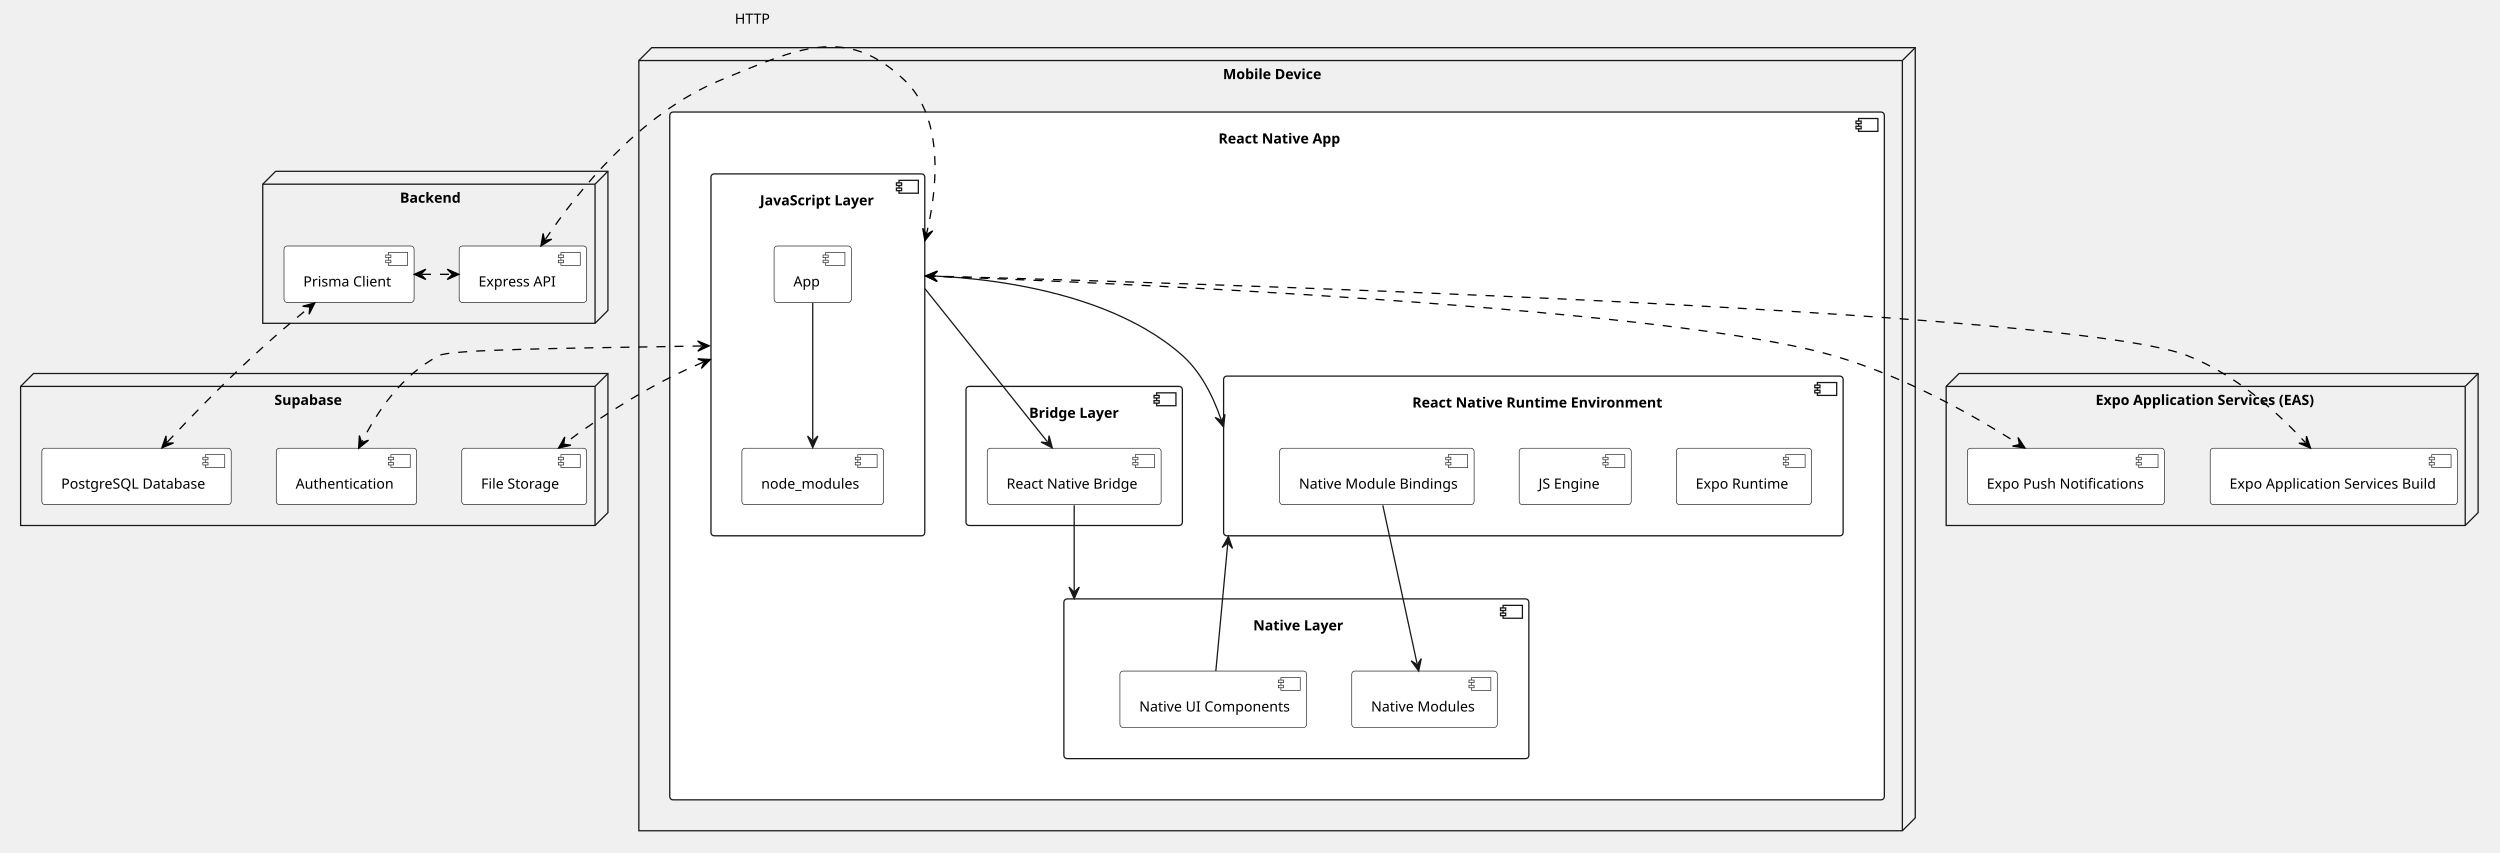
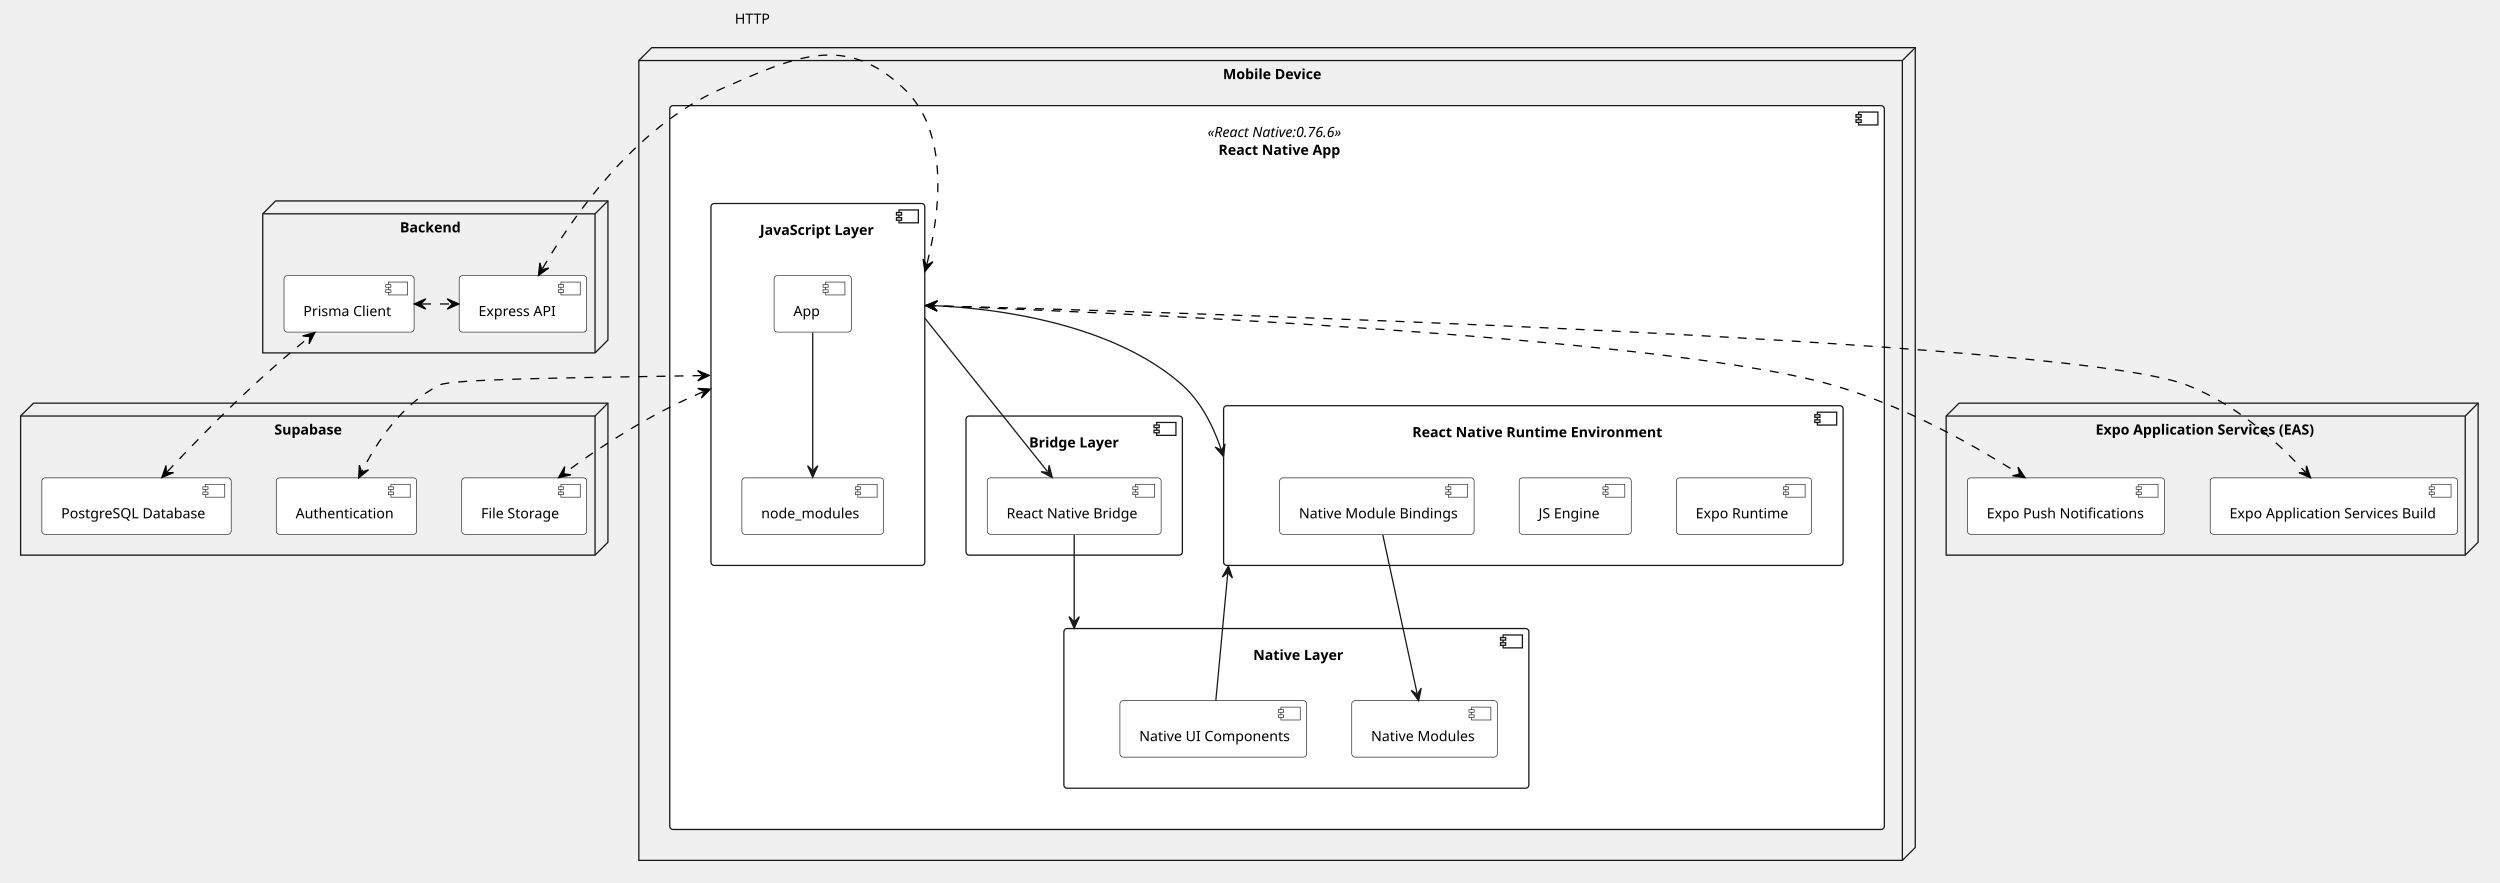
- <svg xmlns="http://www.w3.org/2000/svg" contentStyleType="text/css" height="662px" preserveAspectRatio="none" style="width:1941px;height:662px;background:#FFFFFF;" version="1.1" viewBox="0 0 1941 662" width="1941px" zoomAndPan="magnify">
+ <svg xmlns="http://www.w3.org/2000/svg" contentStyleType="text/css" height="685px" preserveAspectRatio="none" style="width:1941px;height:685px;background:#FFFFFF;" version="1.1" viewBox="0 0 1941 685" width="1941px" zoomAndPan="magnify">
  <defs />
  <g>
    <g id="cluster_mobileDevice">
-       <polygon fill="none" points="496,47,506,37,1487,37,1487,635,1477,645,496,645,496,47" style="stroke:#181818;stroke-width:1.0;" />
+       <polygon fill="none" points="496,47,506,37,1487,37,1487,658,1477,668,496,668,496,47" style="stroke:#181818;stroke-width:1.0;" />
      <line style="stroke:#181818;stroke-width:1.0;" x1="1477" x2="1487" y1="47" y2="37" />
      <line style="stroke:#181818;stroke-width:1.0;" x1="496" x2="1477" y1="47" y2="47" />
-       <line style="stroke:#181818;stroke-width:1.0;" x1="1477" x2="1477" y1="47" y2="645" />
+       <line style="stroke:#181818;stroke-width:1.0;" x1="1477" x2="1477" y1="47" y2="668" />
      <text fill="#000000" font-family="sans-serif" font-size="11" font-weight="bold" lengthAdjust="spacing" textLength="76" x="949.5" y="61.419">Mobile Device</text>
    </g>
    <g id="cluster_reactNativeApp">
-       <rect fill="#FFFFFF" height="534" rx="2.5" ry="2.5" style="stroke:#181818;stroke-width:1.0;" width="943" x="520" y="87" />
-       <rect fill="#FFFFFF" height="10" style="stroke:#181818;stroke-width:1.0;" width="15" x="1443" y="92" />
-       <rect fill="#FFFFFF" height="2" style="stroke:#181818;stroke-width:1.0;" width="4" x="1441" y="94" />
-       <rect fill="#FFFFFF" height="2" style="stroke:#181818;stroke-width:1.0;" width="4" x="1441" y="98" />
-       <text fill="#000000" font-family="sans-serif" font-size="11" font-weight="bold" lengthAdjust="spacing" textLength="91" x="946" y="111.419">React Native App</text>
+       <rect fill="#FFFFFF" height="562" rx="2.5" ry="2.5" style="stroke:#181818;stroke-width:1.0;" width="943" x="520" y="82" />
+       <rect fill="#FFFFFF" height="10" style="stroke:#181818;stroke-width:1.0;" width="15" x="1443" y="87" />
+       <rect fill="#FFFFFF" height="2" style="stroke:#181818;stroke-width:1.0;" width="4" x="1441" y="89" />
+       <rect fill="#FFFFFF" height="2" style="stroke:#181818;stroke-width:1.0;" width="4" x="1441" y="93" />
+       <text fill="#000000" font-family="sans-serif" font-size="11" font-style="italic" lengthAdjust="spacing" textLength="108" x="937.5" y="106.419">«React Native:0.76.6»</text>
+       <text fill="#000000" font-family="sans-serif" font-size="11" font-weight="bold" lengthAdjust="spacing" textLength="91" x="946" y="120.255">React Native App</text>
    </g>
    <g id="cluster_jsLayer">
-       <rect fill="#FFFFFF" height="281" rx="2.5" ry="2.5" style="stroke:#181818;stroke-width:1.0;" width="166" x="552" y="135" />
-       <rect fill="#FFFFFF" height="10" style="stroke:#181818;stroke-width:1.0;" width="15" x="698" y="140" />
-       <rect fill="#FFFFFF" height="2" style="stroke:#181818;stroke-width:1.0;" width="4" x="696" y="142" />
-       <rect fill="#FFFFFF" height="2" style="stroke:#181818;stroke-width:1.0;" width="4" x="696" y="146" />
-       <text fill="#000000" font-family="sans-serif" font-size="11" font-weight="bold" lengthAdjust="spacing" textLength="90" x="590" y="159.419">JavaScript Layer</text>
+       <rect fill="#FFFFFF" height="281" rx="2.5" ry="2.5" style="stroke:#181818;stroke-width:1.0;" width="166" x="552" y="158" />
+       <rect fill="#FFFFFF" height="10" style="stroke:#181818;stroke-width:1.0;" width="15" x="698" y="163" />
+       <rect fill="#FFFFFF" height="2" style="stroke:#181818;stroke-width:1.0;" width="4" x="696" y="165" />
+       <rect fill="#FFFFFF" height="2" style="stroke:#181818;stroke-width:1.0;" width="4" x="696" y="169" />
+       <text fill="#000000" font-family="sans-serif" font-size="11" font-weight="bold" lengthAdjust="spacing" textLength="90" x="590" y="182.419">JavaScript Layer</text>
    </g>
    <g id="cluster_bridgeLayer">
-       <rect fill="#FFFFFF" height="108" rx="2.5" ry="2.5" style="stroke:#181818;stroke-width:1.0;" width="168" x="750" y="300" />
-       <rect fill="#FFFFFF" height="10" style="stroke:#181818;stroke-width:1.0;" width="15" x="898" y="305" />
-       <rect fill="#FFFFFF" height="2" style="stroke:#181818;stroke-width:1.0;" width="4" x="896" y="307" />
-       <rect fill="#FFFFFF" height="2" style="stroke:#181818;stroke-width:1.0;" width="4" x="896" y="311" />
-       <text fill="#000000" font-family="sans-serif" font-size="11" font-weight="bold" lengthAdjust="spacing" textLength="70" x="799" y="324.419">Bridge Layer</text>
+       <rect fill="#FFFFFF" height="108" rx="2.5" ry="2.5" style="stroke:#181818;stroke-width:1.0;" width="168" x="750" y="323" />
+       <rect fill="#FFFFFF" height="10" style="stroke:#181818;stroke-width:1.0;" width="15" x="898" y="328" />
+       <rect fill="#FFFFFF" height="2" style="stroke:#181818;stroke-width:1.0;" width="4" x="896" y="330" />
+       <rect fill="#FFFFFF" height="2" style="stroke:#181818;stroke-width:1.0;" width="4" x="896" y="334" />
+       <text fill="#000000" font-family="sans-serif" font-size="11" font-weight="bold" lengthAdjust="spacing" textLength="70" x="799" y="347.419">Bridge Layer</text>
    </g>
    <g id="cluster_nativeLayer">
-       <rect fill="#FFFFFF" height="124" rx="2.5" ry="2.5" style="stroke:#181818;stroke-width:1.0;" width="361" x="826" y="465" />
-       <rect fill="#FFFFFF" height="10" style="stroke:#181818;stroke-width:1.0;" width="15" x="1167" y="470" />
-       <rect fill="#FFFFFF" height="2" style="stroke:#181818;stroke-width:1.0;" width="4" x="1165" y="472" />
-       <rect fill="#FFFFFF" height="2" style="stroke:#181818;stroke-width:1.0;" width="4" x="1165" y="476" />
-       <text fill="#000000" font-family="sans-serif" font-size="11" font-weight="bold" lengthAdjust="spacing" textLength="67" x="973" y="489.419">Native Layer</text>
+       <rect fill="#FFFFFF" height="124" rx="2.5" ry="2.5" style="stroke:#181818;stroke-width:1.0;" width="361" x="826" y="488" />
+       <rect fill="#FFFFFF" height="10" style="stroke:#181818;stroke-width:1.0;" width="15" x="1167" y="493" />
+       <rect fill="#FFFFFF" height="2" style="stroke:#181818;stroke-width:1.0;" width="4" x="1165" y="495" />
+       <rect fill="#FFFFFF" height="2" style="stroke:#181818;stroke-width:1.0;" width="4" x="1165" y="499" />
+       <text fill="#000000" font-family="sans-serif" font-size="11" font-weight="bold" lengthAdjust="spacing" textLength="67" x="973" y="512.419">Native Layer</text>
    </g>
    <g id="cluster_runtime">
-       <rect fill="#FFFFFF" height="124" rx="2.5" ry="2.5" style="stroke:#181818;stroke-width:1.0;" width="481" x="950" y="292" />
-       <rect fill="#FFFFFF" height="10" style="stroke:#181818;stroke-width:1.0;" width="15" x="1411" y="297" />
-       <rect fill="#FFFFFF" height="2" style="stroke:#181818;stroke-width:1.0;" width="4" x="1409" y="299" />
-       <rect fill="#FFFFFF" height="2" style="stroke:#181818;stroke-width:1.0;" width="4" x="1409" y="303" />
-       <text fill="#000000" font-family="sans-serif" font-size="11" font-weight="bold" lengthAdjust="spacing" textLength="188" x="1096.5" y="316.419">React Native Runtime Environment</text>
+       <rect fill="#FFFFFF" height="124" rx="2.5" ry="2.5" style="stroke:#181818;stroke-width:1.0;" width="481" x="950" y="315" />
+       <rect fill="#FFFFFF" height="10" style="stroke:#181818;stroke-width:1.0;" width="15" x="1411" y="320" />
+       <rect fill="#FFFFFF" height="2" style="stroke:#181818;stroke-width:1.0;" width="4" x="1409" y="322" />
+       <rect fill="#FFFFFF" height="2" style="stroke:#181818;stroke-width:1.0;" width="4" x="1409" y="326" />
+       <text fill="#000000" font-family="sans-serif" font-size="11" font-weight="bold" lengthAdjust="spacing" textLength="188" x="1096.5" y="339.419">React Native Runtime Environment</text>
    </g>
    <g id="cluster_backend">
-       <polygon fill="none" points="204,143,214,133,472,133,472,241,462,251,204,251,204,143" style="stroke:#181818;stroke-width:1.0;" />
-       <line style="stroke:#181818;stroke-width:1.0;" x1="462" x2="472" y1="143" y2="133" />
-       <line style="stroke:#181818;stroke-width:1.0;" x1="204" x2="462" y1="143" y2="143" />
-       <line style="stroke:#181818;stroke-width:1.0;" x1="462" x2="462" y1="143" y2="251" />
-       <text fill="#000000" font-family="sans-serif" font-size="11" font-weight="bold" lengthAdjust="spacing" textLength="47" x="310.5" y="157.419">Backend</text>
+       <polygon fill="none" points="204,166,214,156,472,156,472,264,462,274,204,274,204,166" style="stroke:#181818;stroke-width:1.0;" />
+       <line style="stroke:#181818;stroke-width:1.0;" x1="462" x2="472" y1="166" y2="156" />
+       <line style="stroke:#181818;stroke-width:1.0;" x1="204" x2="462" y1="166" y2="166" />
+       <line style="stroke:#181818;stroke-width:1.0;" x1="462" x2="462" y1="166" y2="274" />
+       <text fill="#000000" font-family="sans-serif" font-size="11" font-weight="bold" lengthAdjust="spacing" textLength="47" x="310.5" y="180.419">Backend</text>
    </g>
    <g id="cluster_supabase">
-       <polygon fill="none" points="16,300,26,290,472,290,472,398,462,408,16,408,16,300" style="stroke:#181818;stroke-width:1.0;" />
-       <line style="stroke:#181818;stroke-width:1.0;" x1="462" x2="472" y1="300" y2="290" />
-       <line style="stroke:#181818;stroke-width:1.0;" x1="16" x2="462" y1="300" y2="300" />
-       <line style="stroke:#181818;stroke-width:1.0;" x1="462" x2="462" y1="300" y2="408" />
-       <text fill="#000000" font-family="sans-serif" font-size="11" font-weight="bold" lengthAdjust="spacing" textLength="54" x="213" y="314.419">Supabase</text>
+       <polygon fill="none" points="16,323,26,313,472,313,472,421,462,431,16,431,16,323" style="stroke:#181818;stroke-width:1.0;" />
+       <line style="stroke:#181818;stroke-width:1.0;" x1="462" x2="472" y1="323" y2="313" />
+       <line style="stroke:#181818;stroke-width:1.0;" x1="16" x2="462" y1="323" y2="323" />
+       <line style="stroke:#181818;stroke-width:1.0;" x1="462" x2="462" y1="323" y2="431" />
+       <text fill="#000000" font-family="sans-serif" font-size="11" font-weight="bold" lengthAdjust="spacing" textLength="54" x="213" y="337.419">Supabase</text>
    </g>
    <g id="cluster_expoServices">
-       <polygon fill="none" points="1511,300,1521,290,1924,290,1924,398,1914,408,1511,408,1511,300" style="stroke:#181818;stroke-width:1.0;" />
-       <line style="stroke:#181818;stroke-width:1.0;" x1="1914" x2="1924" y1="300" y2="290" />
-       <line style="stroke:#181818;stroke-width:1.0;" x1="1511" x2="1914" y1="300" y2="300" />
-       <line style="stroke:#181818;stroke-width:1.0;" x1="1914" x2="1914" y1="300" y2="408" />
-       <text fill="#000000" font-family="sans-serif" font-size="11" font-weight="bold" lengthAdjust="spacing" textLength="173" x="1627" y="314.419">Expo Application Services (EAS)</text>
+       <polygon fill="none" points="1511,323,1521,313,1924,313,1924,421,1914,431,1511,431,1511,323" style="stroke:#181818;stroke-width:1.0;" />
+       <line style="stroke:#181818;stroke-width:1.0;" x1="1914" x2="1924" y1="323" y2="313" />
+       <line style="stroke:#181818;stroke-width:1.0;" x1="1511" x2="1914" y1="323" y2="323" />
+       <line style="stroke:#181818;stroke-width:1.0;" x1="1914" x2="1914" y1="323" y2="431" />
+       <text fill="#000000" font-family="sans-serif" font-size="11" font-weight="bold" lengthAdjust="spacing" textLength="173" x="1627" y="337.419">Expo Application Services (EAS)</text>
    </g>
    <g id="elem_app">
-       <rect fill="#FFFFFF" height="43.836" rx="2.5" ry="2.5" style="stroke:#181818;stroke-width:0.5;" width="60" x="601" y="191" />
-       <rect fill="#FFFFFF" height="10" style="stroke:#181818;stroke-width:0.5;" width="15" x="641" y="196" />
-       <rect fill="#FFFFFF" height="2" style="stroke:#181818;stroke-width:0.5;" width="4" x="639" y="198" />
-       <rect fill="#FFFFFF" height="2" style="stroke:#181818;stroke-width:0.5;" width="4" x="639" y="202" />
-       <text fill="#000000" font-family="sans-serif" font-size="11" lengthAdjust="spacing" textLength="20" x="616" y="222.419">App</text>
+       <rect fill="#FFFFFF" height="43.836" rx="2.5" ry="2.5" style="stroke:#181818;stroke-width:0.5;" width="60" x="601" y="214" />
+       <rect fill="#FFFFFF" height="10" style="stroke:#181818;stroke-width:0.5;" width="15" x="641" y="219" />
+       <rect fill="#FFFFFF" height="2" style="stroke:#181818;stroke-width:0.5;" width="4" x="639" y="221" />
+       <rect fill="#FFFFFF" height="2" style="stroke:#181818;stroke-width:0.5;" width="4" x="639" y="225" />
+       <text fill="#000000" font-family="sans-serif" font-size="11" lengthAdjust="spacing" textLength="20" x="616" y="245.419">App</text>
    </g>
    <g id="elem_nodeModules">
-       <rect fill="#FFFFFF" height="43.836" rx="2.5" ry="2.5" style="stroke:#181818;stroke-width:0.5;" width="110" x="576" y="348" />
-       <rect fill="#FFFFFF" height="10" style="stroke:#181818;stroke-width:0.5;" width="15" x="666" y="353" />
-       <rect fill="#FFFFFF" height="2" style="stroke:#181818;stroke-width:0.5;" width="4" x="664" y="355" />
-       <rect fill="#FFFFFF" height="2" style="stroke:#181818;stroke-width:0.5;" width="4" x="664" y="359" />
-       <text fill="#000000" font-family="sans-serif" font-size="11" lengthAdjust="spacing" textLength="70" x="591" y="379.419">node_modules</text>
+       <rect fill="#FFFFFF" height="43.836" rx="2.5" ry="2.5" style="stroke:#181818;stroke-width:0.5;" width="110" x="576" y="371" />
+       <rect fill="#FFFFFF" height="10" style="stroke:#181818;stroke-width:0.5;" width="15" x="666" y="376" />
+       <rect fill="#FFFFFF" height="2" style="stroke:#181818;stroke-width:0.5;" width="4" x="664" y="378" />
+       <rect fill="#FFFFFF" height="2" style="stroke:#181818;stroke-width:0.5;" width="4" x="664" y="382" />
+       <text fill="#000000" font-family="sans-serif" font-size="11" lengthAdjust="spacing" textLength="70" x="591" y="402.419">node_modules</text>
    </g>
    <g id="elem_bridge">
-       <rect fill="#FFFFFF" height="43.836" rx="2.5" ry="2.5" style="stroke:#181818;stroke-width:0.5;" width="135" x="766.5" y="348" />
-       <rect fill="#FFFFFF" height="10" style="stroke:#181818;stroke-width:0.5;" width="15" x="881.5" y="353" />
-       <rect fill="#FFFFFF" height="2" style="stroke:#181818;stroke-width:0.5;" width="4" x="879.5" y="355" />
-       <rect fill="#FFFFFF" height="2" style="stroke:#181818;stroke-width:0.5;" width="4" x="879.5" y="359" />
-       <text fill="#000000" font-family="sans-serif" font-size="11" lengthAdjust="spacing" textLength="95" x="781.5" y="379.419">React Native Bridge</text>
+       <rect fill="#FFFFFF" height="43.836" rx="2.5" ry="2.5" style="stroke:#181818;stroke-width:0.5;" width="135" x="766.5" y="371" />
+       <rect fill="#FFFFFF" height="10" style="stroke:#181818;stroke-width:0.5;" width="15" x="881.5" y="376" />
+       <rect fill="#FFFFFF" height="2" style="stroke:#181818;stroke-width:0.5;" width="4" x="879.5" y="378" />
+       <rect fill="#FFFFFF" height="2" style="stroke:#181818;stroke-width:0.5;" width="4" x="879.5" y="382" />
+       <text fill="#000000" font-family="sans-serif" font-size="11" lengthAdjust="spacing" textLength="95" x="781.5" y="402.419">React Native Bridge</text>
    </g>
    <g id="elem_nativeModules">
-       <rect fill="#FFFFFF" height="43.836" rx="2.5" ry="2.5" style="stroke:#181818;stroke-width:0.5;" width="113" x="1049.5" y="521" />
-       <rect fill="#FFFFFF" height="10" style="stroke:#181818;stroke-width:0.5;" width="15" x="1142.5" y="526" />
-       <rect fill="#FFFFFF" height="2" style="stroke:#181818;stroke-width:0.5;" width="4" x="1140.5" y="528" />
-       <rect fill="#FFFFFF" height="2" style="stroke:#181818;stroke-width:0.5;" width="4" x="1140.5" y="532" />
-       <text fill="#000000" font-family="sans-serif" font-size="11" lengthAdjust="spacing" textLength="73" x="1064.5" y="552.419">Native Modules</text>
+       <rect fill="#FFFFFF" height="43.836" rx="2.5" ry="2.5" style="stroke:#181818;stroke-width:0.5;" width="113" x="1049.5" y="544" />
+       <rect fill="#FFFFFF" height="10" style="stroke:#181818;stroke-width:0.5;" width="15" x="1142.5" y="549" />
+       <rect fill="#FFFFFF" height="2" style="stroke:#181818;stroke-width:0.5;" width="4" x="1140.5" y="551" />
+       <rect fill="#FFFFFF" height="2" style="stroke:#181818;stroke-width:0.5;" width="4" x="1140.5" y="555" />
+       <text fill="#000000" font-family="sans-serif" font-size="11" lengthAdjust="spacing" textLength="73" x="1064.5" y="575.419">Native Modules</text>
    </g>
    <g id="elem_nativeComponents">
-       <rect fill="#FFFFFF" height="43.836" rx="2.5" ry="2.5" style="stroke:#181818;stroke-width:0.5;" width="145" x="869.5" y="521" />
-       <rect fill="#FFFFFF" height="10" style="stroke:#181818;stroke-width:0.5;" width="15" x="994.5" y="526" />
-       <rect fill="#FFFFFF" height="2" style="stroke:#181818;stroke-width:0.5;" width="4" x="992.5" y="528" />
-       <rect fill="#FFFFFF" height="2" style="stroke:#181818;stroke-width:0.5;" width="4" x="992.5" y="532" />
-       <text fill="#000000" font-family="sans-serif" font-size="11" lengthAdjust="spacing" textLength="105" x="884.5" y="552.419">Native UI Components</text>
+       <rect fill="#FFFFFF" height="43.836" rx="2.5" ry="2.5" style="stroke:#181818;stroke-width:0.5;" width="145" x="869.5" y="544" />
+       <rect fill="#FFFFFF" height="10" style="stroke:#181818;stroke-width:0.5;" width="15" x="994.5" y="549" />
+       <rect fill="#FFFFFF" height="2" style="stroke:#181818;stroke-width:0.5;" width="4" x="992.5" y="551" />
+       <rect fill="#FFFFFF" height="2" style="stroke:#181818;stroke-width:0.5;" width="4" x="992.5" y="555" />
+       <text fill="#000000" font-family="sans-serif" font-size="11" lengthAdjust="spacing" textLength="105" x="884.5" y="575.419">Native UI Components</text>
    </g>
    <g id="elem_expoRuntime">
-       <rect fill="#FFFFFF" height="43.836" rx="2.5" ry="2.5" style="stroke:#181818;stroke-width:0.5;" width="105" x="1301.5" y="348" />
-       <rect fill="#FFFFFF" height="10" style="stroke:#181818;stroke-width:0.5;" width="15" x="1386.5" y="353" />
-       <rect fill="#FFFFFF" height="2" style="stroke:#181818;stroke-width:0.5;" width="4" x="1384.5" y="355" />
-       <rect fill="#FFFFFF" height="2" style="stroke:#181818;stroke-width:0.5;" width="4" x="1384.5" y="359" />
-       <text fill="#000000" font-family="sans-serif" font-size="11" lengthAdjust="spacing" textLength="65" x="1316.5" y="379.419">Expo Runtime</text>
+       <rect fill="#FFFFFF" height="43.836" rx="2.5" ry="2.5" style="stroke:#181818;stroke-width:0.5;" width="105" x="1301.5" y="371" />
+       <rect fill="#FFFFFF" height="10" style="stroke:#181818;stroke-width:0.5;" width="15" x="1386.5" y="376" />
+       <rect fill="#FFFFFF" height="2" style="stroke:#181818;stroke-width:0.5;" width="4" x="1384.5" y="378" />
+       <rect fill="#FFFFFF" height="2" style="stroke:#181818;stroke-width:0.5;" width="4" x="1384.5" y="382" />
+       <text fill="#000000" font-family="sans-serif" font-size="11" lengthAdjust="spacing" textLength="65" x="1316.5" y="402.419">Expo Runtime</text>
    </g>
    <g id="elem_jsEngine">
-       <rect fill="#FFFFFF" height="43.836" rx="2.5" ry="2.5" style="stroke:#181818;stroke-width:0.5;" width="87" x="1179.5" y="348" />
-       <rect fill="#FFFFFF" height="10" style="stroke:#181818;stroke-width:0.5;" width="15" x="1246.5" y="353" />
-       <rect fill="#FFFFFF" height="2" style="stroke:#181818;stroke-width:0.5;" width="4" x="1244.5" y="355" />
-       <rect fill="#FFFFFF" height="2" style="stroke:#181818;stroke-width:0.5;" width="4" x="1244.5" y="359" />
-       <text fill="#000000" font-family="sans-serif" font-size="11" lengthAdjust="spacing" textLength="47" x="1194.5" y="379.419">JS Engine</text>
+       <rect fill="#FFFFFF" height="43.836" rx="2.5" ry="2.5" style="stroke:#181818;stroke-width:0.5;" width="87" x="1179.5" y="371" />
+       <rect fill="#FFFFFF" height="10" style="stroke:#181818;stroke-width:0.5;" width="15" x="1246.5" y="376" />
+       <rect fill="#FFFFFF" height="2" style="stroke:#181818;stroke-width:0.5;" width="4" x="1244.5" y="378" />
+       <rect fill="#FFFFFF" height="2" style="stroke:#181818;stroke-width:0.5;" width="4" x="1244.5" y="382" />
+       <text fill="#000000" font-family="sans-serif" font-size="11" lengthAdjust="spacing" textLength="47" x="1194.5" y="402.419">JS Engine</text>
    </g>
    <g id="elem_moduleBindings">
-       <rect fill="#FFFFFF" height="43.836" rx="2.5" ry="2.5" style="stroke:#181818;stroke-width:0.5;" width="151" x="993.5" y="348" />
-       <rect fill="#FFFFFF" height="10" style="stroke:#181818;stroke-width:0.5;" width="15" x="1124.5" y="353" />
-       <rect fill="#FFFFFF" height="2" style="stroke:#181818;stroke-width:0.5;" width="4" x="1122.5" y="355" />
-       <rect fill="#FFFFFF" height="2" style="stroke:#181818;stroke-width:0.5;" width="4" x="1122.5" y="359" />
-       <text fill="#000000" font-family="sans-serif" font-size="11" lengthAdjust="spacing" textLength="111" x="1008.5" y="379.419">Native Module Bindings</text>
+       <rect fill="#FFFFFF" height="43.836" rx="2.5" ry="2.5" style="stroke:#181818;stroke-width:0.5;" width="151" x="993.5" y="371" />
+       <rect fill="#FFFFFF" height="10" style="stroke:#181818;stroke-width:0.5;" width="15" x="1124.5" y="376" />
+       <rect fill="#FFFFFF" height="2" style="stroke:#181818;stroke-width:0.5;" width="4" x="1122.5" y="378" />
+       <rect fill="#FFFFFF" height="2" style="stroke:#181818;stroke-width:0.5;" width="4" x="1122.5" y="382" />
+       <text fill="#000000" font-family="sans-serif" font-size="11" lengthAdjust="spacing" textLength="111" x="1008.5" y="402.419">Native Module Bindings</text>
    </g>
    <g id="elem_expressAPI">
-       <rect fill="#FFFFFF" height="43.836" rx="2.5" ry="2.5" style="stroke:#181818;stroke-width:0.5;" width="99" x="356.5" y="191" />
-       <rect fill="#FFFFFF" height="10" style="stroke:#181818;stroke-width:0.5;" width="15" x="435.5" y="196" />
-       <rect fill="#FFFFFF" height="2" style="stroke:#181818;stroke-width:0.5;" width="4" x="433.5" y="198" />
-       <rect fill="#FFFFFF" height="2" style="stroke:#181818;stroke-width:0.5;" width="4" x="433.5" y="202" />
-       <text fill="#000000" font-family="sans-serif" font-size="11" lengthAdjust="spacing" textLength="59" x="371.5" y="222.419">Express API</text>
+       <rect fill="#FFFFFF" height="43.836" rx="2.5" ry="2.5" style="stroke:#181818;stroke-width:0.5;" width="99" x="356.5" y="214" />
+       <rect fill="#FFFFFF" height="10" style="stroke:#181818;stroke-width:0.5;" width="15" x="435.5" y="219" />
+       <rect fill="#FFFFFF" height="2" style="stroke:#181818;stroke-width:0.5;" width="4" x="433.5" y="221" />
+       <rect fill="#FFFFFF" height="2" style="stroke:#181818;stroke-width:0.5;" width="4" x="433.5" y="225" />
+       <text fill="#000000" font-family="sans-serif" font-size="11" lengthAdjust="spacing" textLength="59" x="371.5" y="245.419">Express API</text>
    </g>
    <g id="elem_prismaClient">
-       <rect fill="#FFFFFF" height="43.836" rx="2.5" ry="2.5" style="stroke:#181818;stroke-width:0.5;" width="101" x="220.5" y="191" />
-       <rect fill="#FFFFFF" height="10" style="stroke:#181818;stroke-width:0.5;" width="15" x="301.5" y="196" />
-       <rect fill="#FFFFFF" height="2" style="stroke:#181818;stroke-width:0.5;" width="4" x="299.5" y="198" />
-       <rect fill="#FFFFFF" height="2" style="stroke:#181818;stroke-width:0.5;" width="4" x="299.5" y="202" />
-       <text fill="#000000" font-family="sans-serif" font-size="11" lengthAdjust="spacing" textLength="61" x="235.5" y="222.419">Prisma Client</text>
+       <rect fill="#FFFFFF" height="43.836" rx="2.5" ry="2.5" style="stroke:#181818;stroke-width:0.5;" width="101" x="220.5" y="214" />
+       <rect fill="#FFFFFF" height="10" style="stroke:#181818;stroke-width:0.5;" width="15" x="301.5" y="219" />
+       <rect fill="#FFFFFF" height="2" style="stroke:#181818;stroke-width:0.5;" width="4" x="299.5" y="221" />
+       <rect fill="#FFFFFF" height="2" style="stroke:#181818;stroke-width:0.5;" width="4" x="299.5" y="225" />
+       <text fill="#000000" font-family="sans-serif" font-size="11" lengthAdjust="spacing" textLength="61" x="235.5" y="245.419">Prisma Client</text>
    </g>
    <g id="elem_auth">
-       <rect fill="#FFFFFF" height="43.836" rx="2.5" ry="2.5" style="stroke:#181818;stroke-width:0.5;" width="109" x="214.5" y="348" />
-       <rect fill="#FFFFFF" height="10" style="stroke:#181818;stroke-width:0.5;" width="15" x="303.5" y="353" />
-       <rect fill="#FFFFFF" height="2" style="stroke:#181818;stroke-width:0.5;" width="4" x="301.5" y="355" />
-       <rect fill="#FFFFFF" height="2" style="stroke:#181818;stroke-width:0.5;" width="4" x="301.5" y="359" />
-       <text fill="#000000" font-family="sans-serif" font-size="11" lengthAdjust="spacing" textLength="69" x="229.5" y="379.419">Authentication</text>
+       <rect fill="#FFFFFF" height="43.836" rx="2.5" ry="2.5" style="stroke:#181818;stroke-width:0.5;" width="109" x="214.5" y="371" />
+       <rect fill="#FFFFFF" height="10" style="stroke:#181818;stroke-width:0.5;" width="15" x="303.5" y="376" />
+       <rect fill="#FFFFFF" height="2" style="stroke:#181818;stroke-width:0.5;" width="4" x="301.5" y="378" />
+       <rect fill="#FFFFFF" height="2" style="stroke:#181818;stroke-width:0.5;" width="4" x="301.5" y="382" />
+       <text fill="#000000" font-family="sans-serif" font-size="11" lengthAdjust="spacing" textLength="69" x="229.5" y="402.419">Authentication</text>
    </g>
    <g id="elem_fileStorage">
-       <rect fill="#FFFFFF" height="43.836" rx="2.5" ry="2.5" style="stroke:#181818;stroke-width:0.5;" width="97" x="358.5" y="348" />
-       <rect fill="#FFFFFF" height="10" style="stroke:#181818;stroke-width:0.5;" width="15" x="435.5" y="353" />
-       <rect fill="#FFFFFF" height="2" style="stroke:#181818;stroke-width:0.5;" width="4" x="433.5" y="355" />
-       <rect fill="#FFFFFF" height="2" style="stroke:#181818;stroke-width:0.5;" width="4" x="433.5" y="359" />
-       <text fill="#000000" font-family="sans-serif" font-size="11" lengthAdjust="spacing" textLength="57" x="373.5" y="379.419">File Storage</text>
+       <rect fill="#FFFFFF" height="43.836" rx="2.5" ry="2.5" style="stroke:#181818;stroke-width:0.5;" width="97" x="358.5" y="371" />
+       <rect fill="#FFFFFF" height="10" style="stroke:#181818;stroke-width:0.5;" width="15" x="435.5" y="376" />
+       <rect fill="#FFFFFF" height="2" style="stroke:#181818;stroke-width:0.5;" width="4" x="433.5" y="378" />
+       <rect fill="#FFFFFF" height="2" style="stroke:#181818;stroke-width:0.5;" width="4" x="433.5" y="382" />
+       <text fill="#000000" font-family="sans-serif" font-size="11" lengthAdjust="spacing" textLength="57" x="373.5" y="402.419">File Storage</text>
    </g>
    <g id="elem_postgresDB">
-       <rect fill="#FFFFFF" height="43.836" rx="2.5" ry="2.5" style="stroke:#181818;stroke-width:0.5;" width="147" x="32.5" y="348" />
-       <rect fill="#FFFFFF" height="10" style="stroke:#181818;stroke-width:0.5;" width="15" x="159.5" y="353" />
-       <rect fill="#FFFFFF" height="2" style="stroke:#181818;stroke-width:0.5;" width="4" x="157.5" y="355" />
-       <rect fill="#FFFFFF" height="2" style="stroke:#181818;stroke-width:0.5;" width="4" x="157.5" y="359" />
-       <text fill="#000000" font-family="sans-serif" font-size="11" lengthAdjust="spacing" textLength="107" x="47.5" y="379.419">PostgreSQL Database</text>
+       <rect fill="#FFFFFF" height="43.836" rx="2.5" ry="2.5" style="stroke:#181818;stroke-width:0.5;" width="147" x="32.5" y="371" />
+       <rect fill="#FFFFFF" height="10" style="stroke:#181818;stroke-width:0.5;" width="15" x="159.5" y="376" />
+       <rect fill="#FFFFFF" height="2" style="stroke:#181818;stroke-width:0.5;" width="4" x="157.5" y="378" />
+       <rect fill="#FFFFFF" height="2" style="stroke:#181818;stroke-width:0.5;" width="4" x="157.5" y="382" />
+       <text fill="#000000" font-family="sans-serif" font-size="11" lengthAdjust="spacing" textLength="107" x="47.5" y="402.419">PostgreSQL Database</text>
    </g>
    <g id="elem_expoPushNotifications">
-       <rect fill="#FFFFFF" height="43.836" rx="2.5" ry="2.5" style="stroke:#181818;stroke-width:0.5;" width="153" x="1527.5" y="348" />
-       <rect fill="#FFFFFF" height="10" style="stroke:#181818;stroke-width:0.5;" width="15" x="1660.5" y="353" />
-       <rect fill="#FFFFFF" height="2" style="stroke:#181818;stroke-width:0.5;" width="4" x="1658.5" y="355" />
-       <rect fill="#FFFFFF" height="2" style="stroke:#181818;stroke-width:0.5;" width="4" x="1658.5" y="359" />
-       <text fill="#000000" font-family="sans-serif" font-size="11" lengthAdjust="spacing" textLength="113" x="1542.5" y="379.419">Expo Push Notifications</text>
+       <rect fill="#FFFFFF" height="43.836" rx="2.5" ry="2.5" style="stroke:#181818;stroke-width:0.5;" width="153" x="1527.5" y="371" />
+       <rect fill="#FFFFFF" height="10" style="stroke:#181818;stroke-width:0.5;" width="15" x="1660.5" y="376" />
+       <rect fill="#FFFFFF" height="2" style="stroke:#181818;stroke-width:0.5;" width="4" x="1658.5" y="378" />
+       <rect fill="#FFFFFF" height="2" style="stroke:#181818;stroke-width:0.5;" width="4" x="1658.5" y="382" />
+       <text fill="#000000" font-family="sans-serif" font-size="11" lengthAdjust="spacing" textLength="113" x="1542.5" y="402.419">Expo Push Notifications</text>
    </g>
    <g id="elem_expoApplicationServicesBuild">
-       <rect fill="#FFFFFF" height="43.836" rx="2.5" ry="2.5" style="stroke:#181818;stroke-width:0.5;" width="192" x="1716" y="348" />
-       <rect fill="#FFFFFF" height="10" style="stroke:#181818;stroke-width:0.5;" width="15" x="1888" y="353" />
-       <rect fill="#FFFFFF" height="2" style="stroke:#181818;stroke-width:0.5;" width="4" x="1886" y="355" />
-       <rect fill="#FFFFFF" height="2" style="stroke:#181818;stroke-width:0.5;" width="4" x="1886" y="359" />
-       <text fill="#000000" font-family="sans-serif" font-size="11" lengthAdjust="spacing" textLength="152" x="1731" y="379.419">Expo Application Services Build</text>
+       <rect fill="#FFFFFF" height="43.836" rx="2.5" ry="2.5" style="stroke:#181818;stroke-width:0.5;" width="192" x="1716" y="371" />
+       <rect fill="#FFFFFF" height="10" style="stroke:#181818;stroke-width:0.5;" width="15" x="1888" y="376" />
+       <rect fill="#FFFFFF" height="2" style="stroke:#181818;stroke-width:0.5;" width="4" x="1886" y="378" />
+       <rect fill="#FFFFFF" height="2" style="stroke:#181818;stroke-width:0.5;" width="4" x="1886" y="382" />
+       <text fill="#000000" font-family="sans-serif" font-size="11" lengthAdjust="spacing" textLength="152" x="1731" y="402.419">Expo Application Services Build</text>
    </g>
    <g id="link_jsLayer_bridge">
-       <path d="M718.169,224.21 C719.708,226.134 721.435,228.293 723.324,230.654 C730.88,240.1 741.033,252.792 752.136,266.671 C774.342,294.43 796.602,322.255 813.242,343.055 " fill="none" id="jsLayer-to-bridge" style="stroke:#181818;stroke-width:1.0;" />
-       <polygon fill="#181818" points="816.99,347.74,814.491,338.213,813.866,343.836,808.244,343.211,816.99,347.74" style="stroke:#181818;stroke-width:1.0;" />
+       <path d="M718.169,247.21 C719.708,249.134 721.435,251.293 723.324,253.654 C730.88,263.1 741.033,275.792 752.136,289.671 C774.342,317.43 796.602,345.255 813.242,366.055 " fill="none" id="jsLayer-to-bridge" style="stroke:#181818;stroke-width:1.0;" />
+       <polygon fill="#181818" points="816.99,370.74,814.491,361.213,813.866,366.836,808.244,366.211,816.99,370.74" style="stroke:#181818;stroke-width:1.0;" />
    </g>
    <g id="link_bridge_nativeLayer">
-       <path d="M834,392.31 C834,403.59 834,418.384 834,434.279 C834,442.226 834,450.449 834,458.645 C834,460.694 834,456.742 834,458.783 " fill="none" id="bridge-to-nativeLayer" style="stroke:#181818;stroke-width:1.0;" />
-       <polygon fill="#181818" points="834,464.783,838,455.783,834,459.783,830,455.783,834,464.783" style="stroke:#181818;stroke-width:1.0;" />
+       <path d="M834,415.31 C834,426.59 834,441.384 834,457.279 C834,465.226 834,473.449 834,481.645 C834,483.694 834,479.742 834,481.783 " fill="none" id="bridge-to-nativeLayer" style="stroke:#181818;stroke-width:1.0;" />
+       <polygon fill="#181818" points="834,487.783,838,478.783,834,482.783,830,478.783,834,487.783" style="stroke:#181818;stroke-width:1.0;" />
    </g>
    <g id="link_jsLayer_runtime">
-       <path d="M718.11,214.079 C718.383,214.085 718.662,214.092 718.948,214.1 C719.519,214.115 720.115,214.131 720.735,214.151 C721.976,214.189 723.313,214.236 724.741,214.294 C727.596,214.41 730.815,214.57 734.351,214.79 C748.493,215.669 767.701,217.503 788.996,221.311 C831.587,228.928 882.53,244.44 918,276 C926.273,283.36 932.896,292.73 938.18,302.675 C940.823,307.647 943.13,312.763 945.142,317.844 C946.148,320.384 947.08,322.915 947.943,325.415 C948.375,326.665 948.789,327.908 949.187,329.139 C949.385,329.755 949.58,330.368 949.771,330.978 C949.818,331.13 948.091,325.551 948.138,325.704 " fill="none" id="jsLayer-to-runtime" style="stroke:#181818;stroke-width:1.0;" />
-       <polygon fill="#181818" points="949.913,331.435,951.071,321.654,948.433,326.659,943.429,324.021,949.913,331.435" style="stroke:#181818;stroke-width:1.0;" />
+       <path d="M718.11,237.079 C718.383,237.085 718.662,237.092 718.948,237.1 C719.519,237.115 720.115,237.131 720.735,237.151 C721.976,237.189 723.313,237.236 724.741,237.294 C727.596,237.41 730.815,237.57 734.351,237.79 C748.493,238.669 767.701,240.503 788.996,244.311 C831.587,251.928 882.53,267.44 918,299 C926.273,306.36 932.896,315.73 938.18,325.675 C940.823,330.647 943.13,335.763 945.142,340.844 C946.148,343.384 947.08,345.915 947.943,348.415 C948.375,349.665 948.789,350.908 949.187,352.139 C949.385,352.755 949.58,353.368 949.771,353.978 C949.818,354.13 948.091,348.551 948.138,348.704 " fill="none" id="jsLayer-to-runtime" style="stroke:#181818;stroke-width:1.0;" />
+       <polygon fill="#181818" points="949.913,354.435,951.071,344.654,948.433,349.659,943.429,347.021,949.913,354.435" style="stroke:#181818;stroke-width:1.0;" />
    </g>
    <g id="link_app_nodeModules">
-       <path d="M631,235.23 C631,264.74 631,311.89 631,341.53 " fill="none" id="app-to-nodeModules" style="stroke:#181818;stroke-width:1.0;" />
-       <polygon fill="#181818" points="631,347.53,635,338.53,631,342.53,627,338.53,631,347.53" style="stroke:#181818;stroke-width:1.0;" />
+       <path d="M631,258.23 C631,287.74 631,334.89 631,364.53 " fill="none" id="app-to-nodeModules" style="stroke:#181818;stroke-width:1.0;" />
+       <polygon fill="#181818" points="631,370.53,635,361.53,631,365.53,627,361.53,631,370.53" style="stroke:#181818;stroke-width:1.0;" />
    </g>
    <g id="link_moduleBindings_nativeModules">
-       <path d="M1073.61,392.31 C1080.74,425.26 1093.08,482.306 1100.18,515.096 " fill="none" id="moduleBindings-to-nativeModules" style="stroke:#181818;stroke-width:1.0;" />
-       <polygon fill="#181818" points="1101.45,520.96,1103.455,511.317,1100.392,516.073,1095.636,513.01,1101.45,520.96" style="stroke:#181818;stroke-width:1.0;" />
+       <path d="M1073.61,415.31 C1080.74,448.26 1093.08,505.306 1100.18,538.096 " fill="none" id="moduleBindings-to-nativeModules" style="stroke:#181818;stroke-width:1.0;" />
+       <polygon fill="#181818" points="1101.45,543.96,1103.455,534.317,1100.392,539.073,1095.636,536.01,1101.45,543.96" style="stroke:#181818;stroke-width:1.0;" />
    </g>
    <g id="link_nativeComponents_runtime">
-       <path d="M943.97,520.96 C946.065,498.565 949.475,462.113 952.409,430.755 C952.775,426.835 953.135,422.995 953.483,419.272 C953.57,418.341 953.098,423.392 953.183,422.476 " fill="none" id="nativeComponents-to-runtime" style="stroke:#181818;stroke-width:1.0;" />
-       <polygon fill="#181818" points="953.742,416.502,948.921,425.091,953.276,421.481,956.886,425.836,953.742,416.502" style="stroke:#181818;stroke-width:1.0;" />
+       <path d="M943.97,543.96 C946.065,521.565 949.475,485.113 952.409,453.755 C952.775,449.835 953.135,445.995 953.483,442.272 C953.57,441.341 953.098,446.392 953.183,445.476 " fill="none" id="nativeComponents-to-runtime" style="stroke:#181818;stroke-width:1.0;" />
+       <polygon fill="#181818" points="953.742,439.502,948.921,448.091,953.276,444.481,956.886,448.836,953.742,439.502" style="stroke:#181818;stroke-width:1.0;" />
    </g>
    <g id="link_expressAPI_jsLayer">
-       <path d="M423.336,185.957 C447.076,150.776 495.7,88.26 560,62 C618.43,38.14 656.21,18.57 702,62 C725.24,84.04 728.145,119.368 724.82,150.312 C723.989,158.049 722.768,165.511 721.379,172.423 C720.684,175.88 719.947,179.198 719.195,182.345 C718.819,183.918 719.928,179.636 719.548,181.119 " fill="none" id="expressAPI-jsLayer" style="stroke:#000000;stroke-width:1.0;stroke-dasharray:7.0,7.0;" />
-       <polygon fill="#000000" points="419.98,190.93,428.33,185.707,422.777,186.785,421.699,181.232,419.98,190.93" style="stroke:#000000;stroke-width:1.0;" />
-       <polygon fill="#000000" points="718.06,186.932,724.167,179.205,719.3,182.088,716.418,177.221,718.06,186.932" style="stroke:#000000;stroke-width:1.0;" />
+       <path d="M421.111,208.636 C443.341,170.496 491.73,98.91 560,69 C617.81,43.67 656.32,25.45 702,69 C727.63,93.435 730.648,132.507 726.785,166.718 C725.819,175.27 724.424,183.519 722.844,191.159 C722.054,194.979 721.218,198.646 720.367,202.124 C719.941,203.863 719.512,205.554 719.082,207.193 C718.868,208.012 718.653,208.819 718.439,209.612 C718.332,210.008 719.812,204.615 719.705,205.004 " fill="none" id="expressAPI-jsLayer" style="stroke:#000000;stroke-width:1.0;stroke-dasharray:7.0,7.0;" />
+       <polygon fill="#000000" points="418.09,213.82,426.078,208.059,420.608,209.5,419.166,204.03,418.09,213.82" style="stroke:#000000;stroke-width:1.0;" />
+       <polygon fill="#000000" points="718.118,210.79,724.356,203.169,719.44,205.968,716.641,201.053,718.118,210.79" style="stroke:#000000;stroke-width:1.0;" />
      <text fill="#000000" font-family="sans-serif" font-size="11" lengthAdjust="spacing" textLength="25" x="570.5" y="18.419">HTTP</text>
    </g>
    <g id="link_postgresDB_prismaClient">
-       <path d="M129.776,343.355 C147.836,324.115 171.47,299.63 197,276 C212.25,261.88 225.441,250.683 239.781,238.983 " fill="none" id="postgresDB-prismaClient" style="stroke:#000000;stroke-width:1.0;stroke-dasharray:7.0,7.0;" />
-       <polygon fill="#000000" points="125.67,347.73,134.746,343.906,129.092,344.084,128.913,338.43,125.67,347.73" style="stroke:#000000;stroke-width:1.0;" />
-       <polygon fill="#000000" points="244.43,235.19,234.928,237.78,240.556,238.351,239.985,243.979,244.43,235.19" style="stroke:#000000;stroke-width:1.0;" />
+       <path d="M129.776,366.355 C147.836,347.115 171.47,322.63 197,299 C212.25,284.88 225.441,273.683 239.781,261.983 " fill="none" id="postgresDB-prismaClient" style="stroke:#000000;stroke-width:1.0;stroke-dasharray:7.0,7.0;" />
+       <polygon fill="#000000" points="125.67,370.73,134.746,366.906,129.092,367.084,128.913,361.43,125.67,370.73" style="stroke:#000000;stroke-width:1.0;" />
+       <polygon fill="#000000" points="244.43,258.19,234.928,260.78,240.556,261.351,239.985,266.979,244.43,258.19" style="stroke:#000000;stroke-width:1.0;" />
    </g>
    <g id="link_jsLayer_fileStorage">
-       <path d="M545.948,281.235 C542.942,282.397 544.975,281.683 541.977,282.954 C535.981,285.497 530.008,288.246 524.102,291.147 C512.289,296.949 500.738,303.356 489.775,309.93 C467.85,323.077 453.078,333.288 438.478,344.248 " fill="none" id="jsLayer-fileStorage" style="stroke:#000000;stroke-width:1.0;stroke-dasharray:7.0,7.0;" />
-       <polygon fill="#000000" points="551.549,279.085,541.713,278.576,546.881,280.877,544.581,286.045,551.549,279.085" style="stroke:#000000;stroke-width:1.0;" />
-       <polygon fill="#000000" points="433.68,347.85,443.279,345.646,437.679,344.848,438.476,339.248,433.68,347.85" style="stroke:#000000;stroke-width:1.0;" />
+       <path d="M545.948,304.235 C542.942,305.397 544.975,304.683 541.977,305.954 C535.981,308.497 530.008,311.246 524.102,314.147 C512.289,319.949 500.738,326.356 489.775,332.93 C467.85,346.077 453.078,356.288 438.478,367.248 " fill="none" id="jsLayer-fileStorage" style="stroke:#000000;stroke-width:1.0;stroke-dasharray:7.0,7.0;" />
+       <polygon fill="#000000" points="551.549,302.085,541.713,301.576,546.881,303.877,544.581,309.045,551.549,302.085" style="stroke:#000000;stroke-width:1.0;" />
+       <polygon fill="#000000" points="433.68,370.85,443.279,368.646,437.679,367.848,438.476,362.248,433.68,370.85" style="stroke:#000000;stroke-width:1.0;" />
    </g>
    <g id="link_jsLayer_auth">
-       <path d="M544.675,268.614 C542.006,268.663 541.333,268.673 538.652,268.72 C533.29,268.815 527.907,268.906 522.524,268.996 C436.385,270.433 349.905,271.37 341,276 C311.11,291.54 292.561,320.332 281.211,342.642 " fill="none" id="jsLayer-auth" style="stroke:#000000;stroke-width:1.0;stroke-dasharray:7.0,7.0;" />
-       <polygon fill="#000000" points="550.674,268.502,541.601,264.671,545.675,268.595,541.75,272.67,550.674,268.502" style="stroke:#000000;stroke-width:1.0;" />
-       <polygon fill="#000000" points="278.49,347.99,286.136,341.782,280.757,343.534,279.006,338.155,278.49,347.99" style="stroke:#000000;stroke-width:1.0;" />
+       <path d="M544.675,291.614 C542.006,291.663 541.333,291.673 538.652,291.72 C533.29,291.815 527.907,291.906 522.524,291.996 C436.385,293.433 349.905,294.37 341,299 C311.11,314.54 292.561,343.332 281.211,365.642 " fill="none" id="jsLayer-auth" style="stroke:#000000;stroke-width:1.0;stroke-dasharray:7.0,7.0;" />
+       <polygon fill="#000000" points="550.674,291.502,541.601,287.671,545.675,291.595,541.75,295.67,550.674,291.502" style="stroke:#000000;stroke-width:1.0;" />
+       <polygon fill="#000000" points="278.49,370.99,286.136,364.782,280.757,366.534,279.006,361.155,278.49,370.99" style="stroke:#000000;stroke-width:1.0;" />
    </g>
    <g id="link_prismaClient_expressAPI">
-       <path d="M327.62,213 C339.16,213 338.7,213 350.23,213 " fill="none" id="prismaClient-expressAPI" style="stroke:#000000;stroke-width:1.0;stroke-dasharray:7.0,7.0;" />
-       <polygon fill="#000000" points="321.62,213,330.62,217,326.62,213,330.62,209,321.62,213" style="stroke:#000000;stroke-width:1.0;" />
-       <polygon fill="#000000" points="356.23,213,347.23,209,351.23,213,347.23,217,356.23,213" style="stroke:#000000;stroke-width:1.0;" />
+       <path d="M327.62,236 C339.16,236 338.7,236 350.23,236 " fill="none" id="prismaClient-expressAPI" style="stroke:#000000;stroke-width:1.0;stroke-dasharray:7.0,7.0;" />
+       <polygon fill="#000000" points="321.62,236,330.62,240,326.62,236,330.62,232,321.62,236" style="stroke:#000000;stroke-width:1.0;" />
+       <polygon fill="#000000" points="356.23,236,347.23,232,351.23,236,347.23,240,356.23,236" style="stroke:#000000;stroke-width:1.0;" />
    </g>
    <g id="link_jsLayer_expoPushNotifications">
-       <path d="M724.736,214.501 C725.365,214.523 720.947,214.37 721.633,214.394 C723.006,214.442 724.494,214.495 726.093,214.553 C729.29,214.668 732.933,214.8 736.991,214.952 C753.225,215.556 776.113,216.453 803.81,217.659 C859.203,220.07 933.832,223.713 1012.929,228.714 C1171.122,238.715 1347.19,254.145 1423,276 C1478.67,292.05 1532.23,322.491 1567.17,344.611 " fill="none" id="jsLayer-expoPushNotifications" style="stroke:#000000;stroke-width:1.0;stroke-dasharray:7.0,7.0;" />
-       <polygon fill="#000000" points="718.74,214.293,727.595,218.603,723.736,214.467,727.873,210.608,718.74,214.293" style="stroke:#000000;stroke-width:1.0;" />
-       <polygon fill="#000000" points="1572.24,347.82,1566.775,339.626,1568.015,345.146,1562.496,346.385,1572.24,347.82" style="stroke:#000000;stroke-width:1.0;" />
+       <path d="M724.736,237.501 C725.365,237.523 720.947,237.37 721.633,237.394 C723.006,237.442 724.494,237.495 726.093,237.553 C729.29,237.668 732.933,237.8 736.991,237.952 C753.225,238.556 776.113,239.453 803.81,240.659 C859.203,243.07 933.832,246.713 1012.929,251.714 C1171.122,261.715 1347.19,277.145 1423,299 C1478.67,315.05 1532.23,345.491 1567.17,367.611 " fill="none" id="jsLayer-expoPushNotifications" style="stroke:#000000;stroke-width:1.0;stroke-dasharray:7.0,7.0;" />
+       <polygon fill="#000000" points="718.74,237.293,727.595,241.603,723.736,237.467,727.873,233.608,718.74,237.293" style="stroke:#000000;stroke-width:1.0;" />
+       <polygon fill="#000000" points="1572.24,370.82,1566.775,362.626,1568.015,368.146,1562.496,369.385,1572.24,370.82" style="stroke:#000000;stroke-width:1.0;" />
    </g>
    <g id="link_jsLayer_expoApplicationServicesBuild">
-       <path d="M724.666,214.374 C725.468,214.395 721.488,214.291 722.384,214.315 C729.548,214.503 739.67,214.775 752.352,215.128 C777.715,215.836 813.316,216.873 855.971,218.231 C941.282,220.949 1054.81,224.955 1171.088,230.195 C1403.642,240.675 1647.195,256.09 1698,276 C1737.24,291.38 1769.179,321.162 1789.829,343.522 " fill="none" id="jsLayer-expoApplicationServicesBuild" style="stroke:#000000;stroke-width:1.0;stroke-dasharray:7.0,7.0;" />
-       <polygon fill="#000000" points="718.668,214.218,727.561,218.45,723.667,214.348,727.769,210.453,718.668,214.218" style="stroke:#000000;stroke-width:1.0;" />
-       <polygon fill="#000000" points="1793.9,347.93,1790.732,338.604,1790.508,344.257,1784.855,344.032,1793.9,347.93" style="stroke:#000000;stroke-width:1.0;" />
+       <path d="M724.666,237.374 C725.468,237.395 721.488,237.291 722.384,237.315 C729.548,237.503 739.67,237.775 752.352,238.128 C777.715,238.836 813.316,239.873 855.971,241.231 C941.282,243.949 1054.81,247.955 1171.088,253.195 C1403.642,263.675 1647.195,279.09 1698,299 C1737.24,314.38 1769.179,344.162 1789.829,366.522 " fill="none" id="jsLayer-expoApplicationServicesBuild" style="stroke:#000000;stroke-width:1.0;stroke-dasharray:7.0,7.0;" />
+       <polygon fill="#000000" points="718.668,237.218,727.561,241.45,723.667,237.348,727.769,233.453,718.668,237.218" style="stroke:#000000;stroke-width:1.0;" />
+       <polygon fill="#000000" points="1793.9,370.93,1790.732,361.604,1790.508,367.257,1784.855,367.032,1793.9,370.93" style="stroke:#000000;stroke-width:1.0;" />
    </g>
  </g>
</svg>
